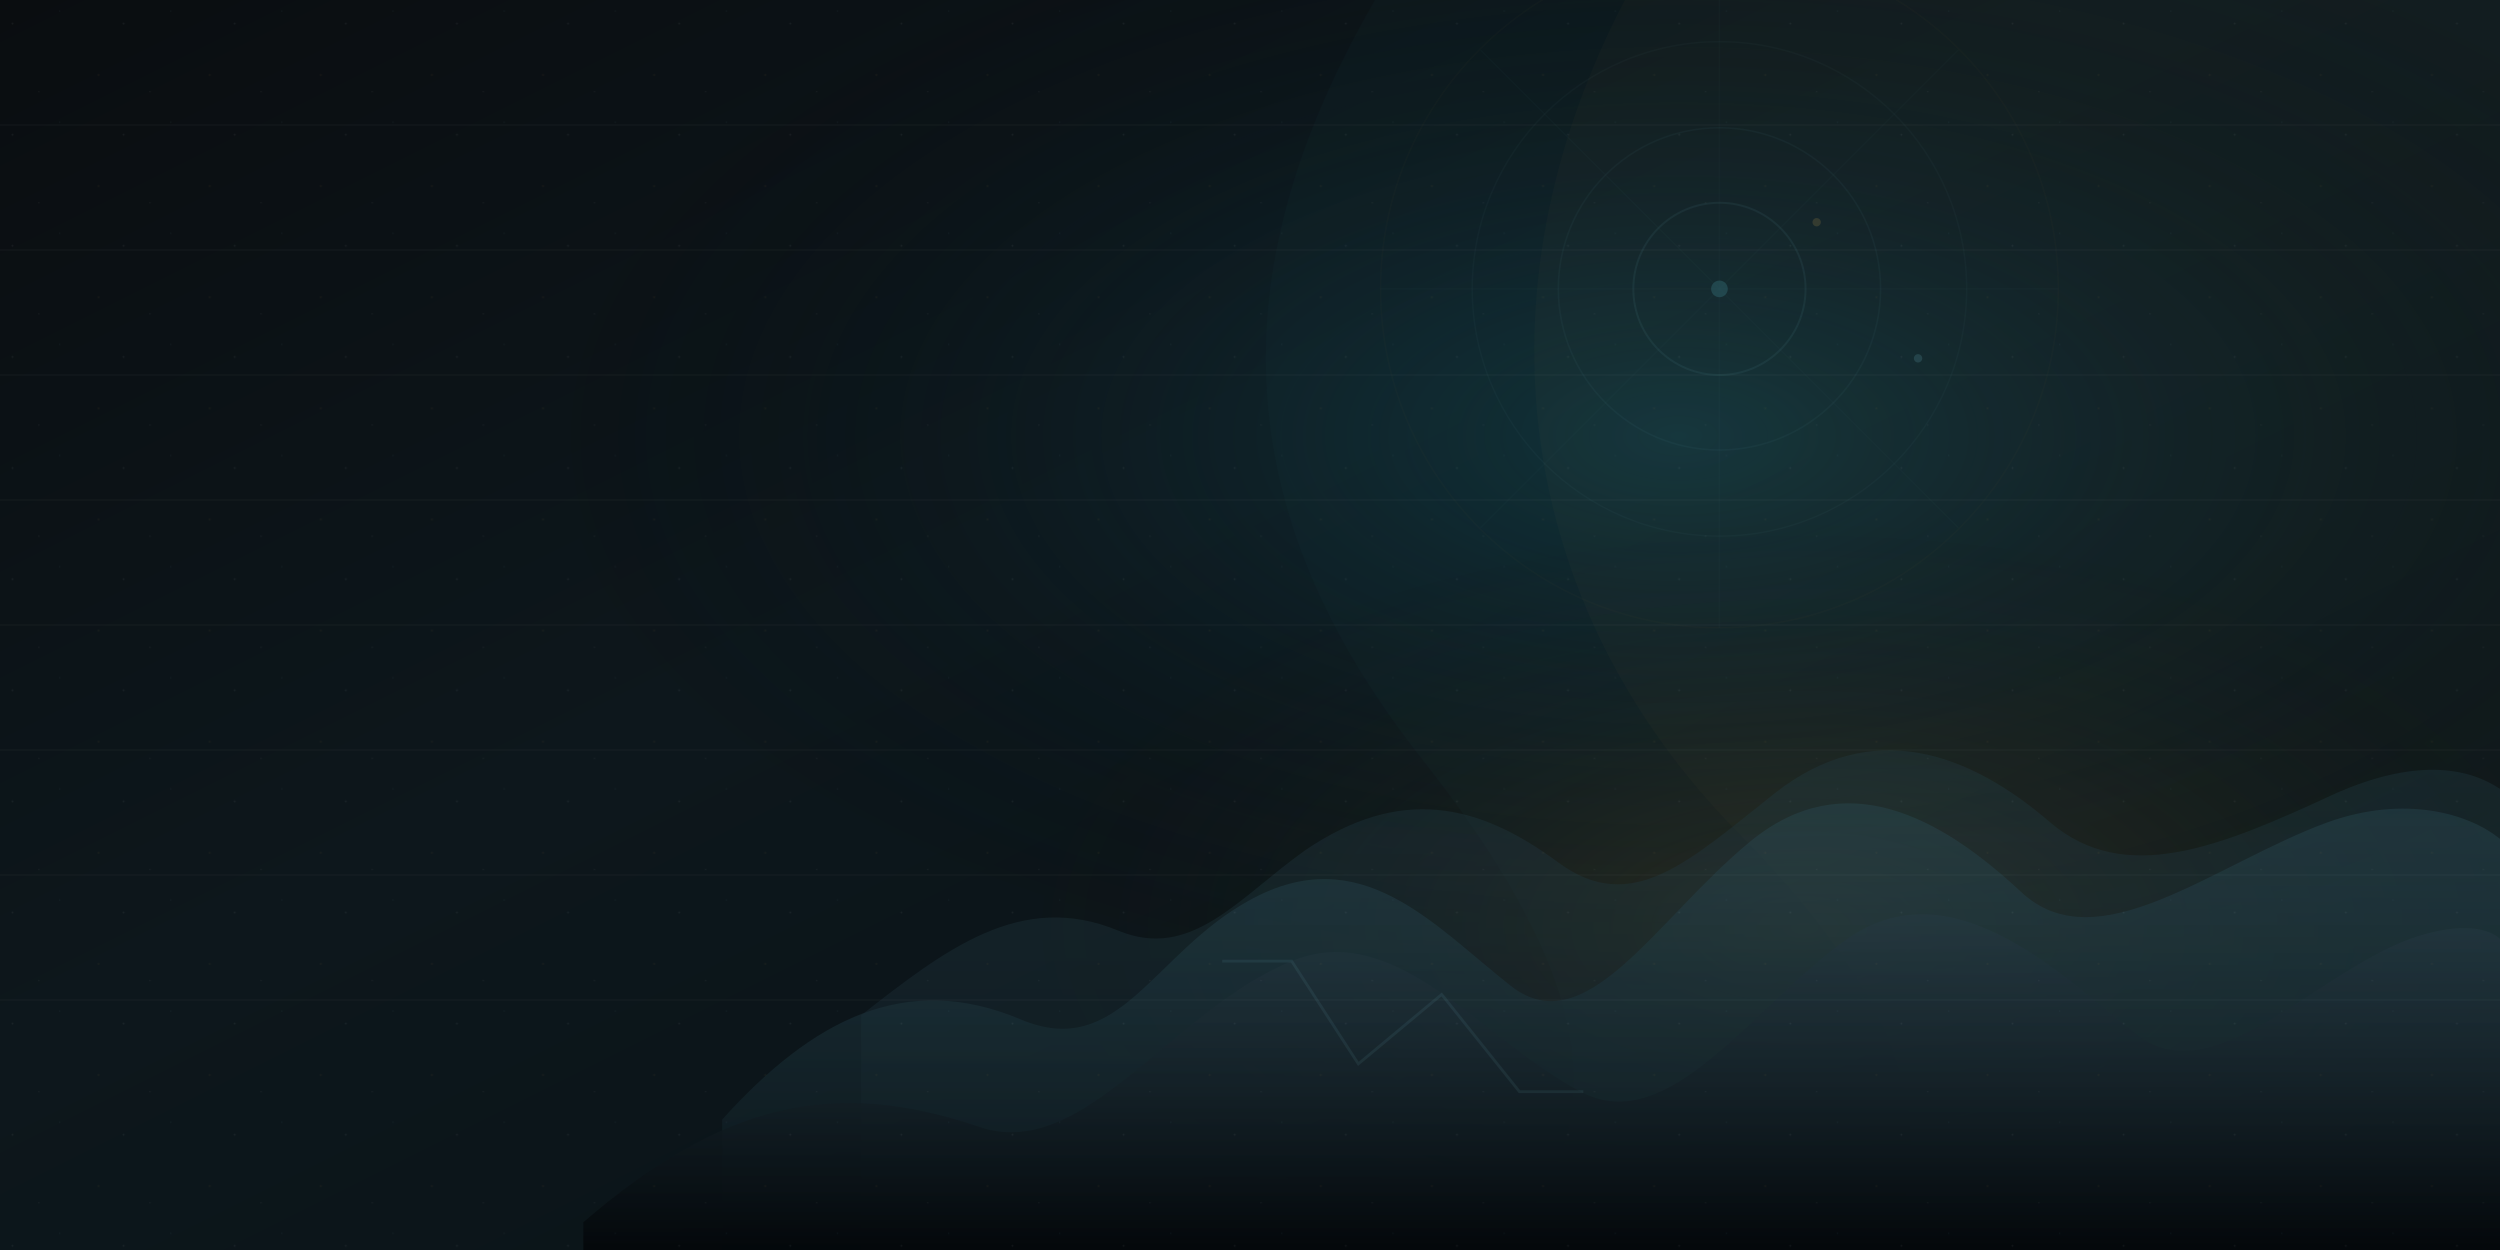
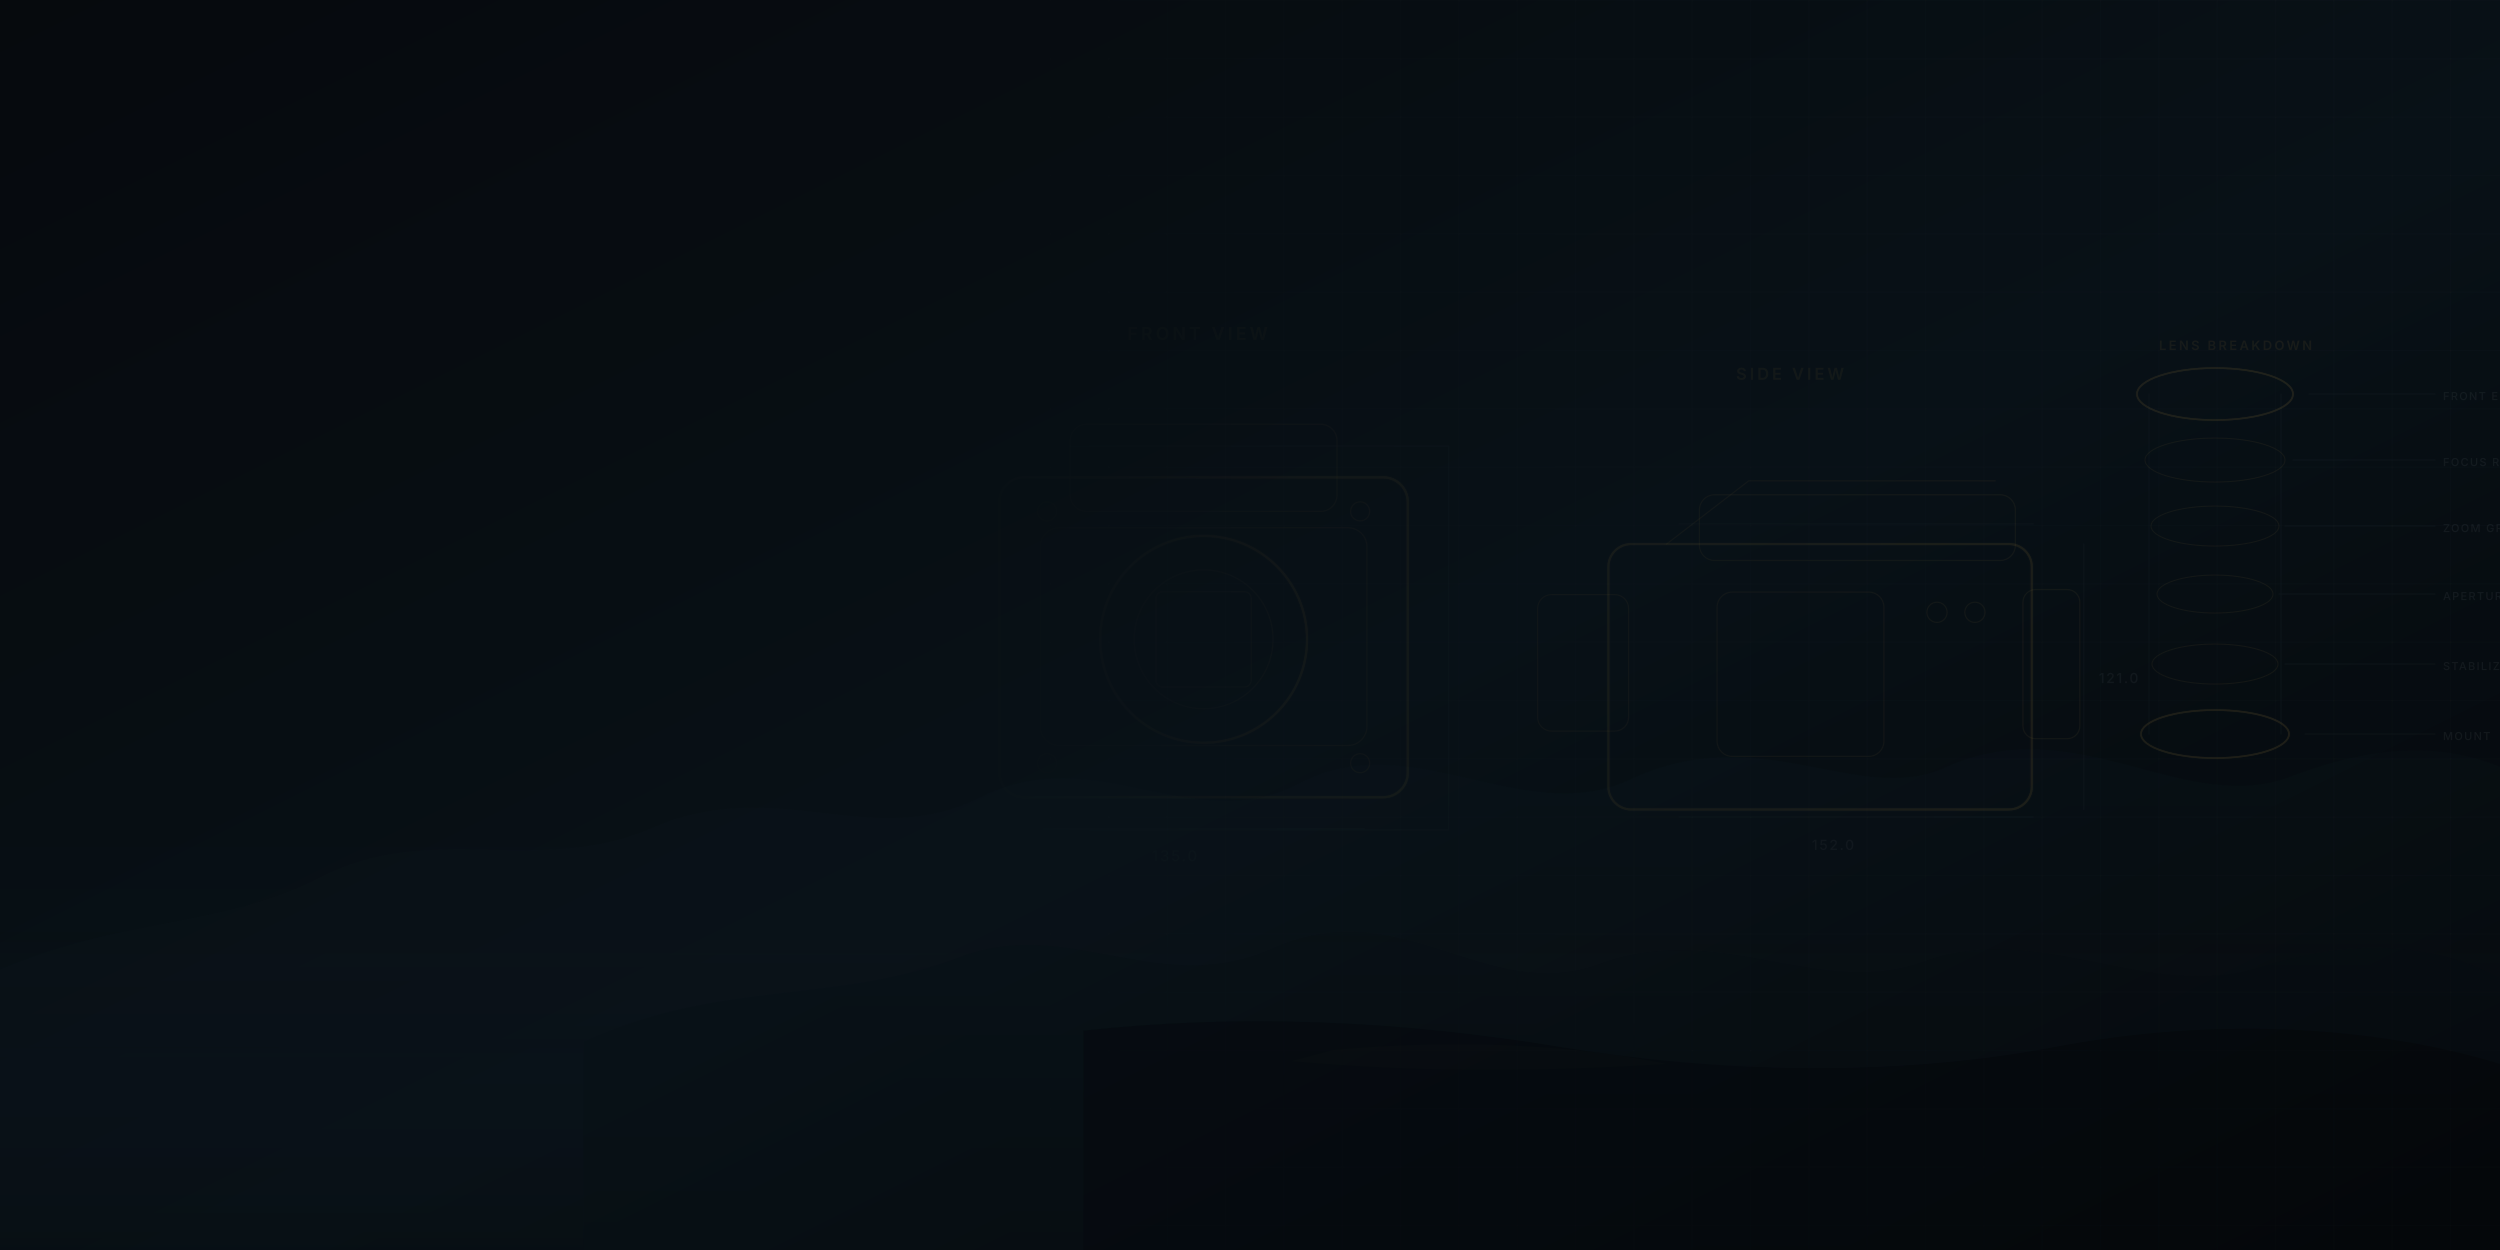
- <svg xmlns="http://www.w3.org/2000/svg" viewBox="0 0 1800 900" preserveAspectRatio="xMidYMid slice">
+ <svg xmlns="http://www.w3.org/2000/svg" viewBox="0 0 1800 900" preserveAspectRatio="xMidYMid slice" role="img" aria-label="Subtle technical cinema camera schematic over dark mountain atmosphere">
  <defs>
    <linearGradient id="sky" x1="0" y1="0" x2="1" y2="1">
-       <stop offset="0" stop-color="#0a0d10" />
-       <stop offset="0.42" stop-color="#0d171c" />
-       <stop offset="1" stop-color="#081014" />
+       <stop offset="0" stop-color="#070b0f" />
+       <stop offset="0.55" stop-color="#09131a" />
+       <stop offset="1" stop-color="#05080b" />
    </linearGradient>
-     <radialGradient id="cyanMist" cx="67%" cy="35%" r="46%">
-       <stop offset="0" stop-color="#144b57" stop-opacity="0.52" />
-       <stop offset="0.48" stop-color="#0f2d36" stop-opacity="0.25" />
-       <stop offset="1" stop-color="#000000" stop-opacity="0" />
-     </radialGradient>
-     <radialGradient id="ochreMist" cx="72%" cy="74%" r="34%">
-       <stop offset="0" stop-color="#d6ab4e" stop-opacity="0.16" />
-       <stop offset="1" stop-color="#000000" stop-opacity="0" />
-     </radialGradient>
-     <linearGradient id="ridgeFar" x1="0" x2="0" y1="0" y2="1">
-       <stop offset="0" stop-color="#24404a" stop-opacity="0.30" />
-       <stop offset="1" stop-color="#10181d" stop-opacity="0.62" />
+     <linearGradient id="fadeLeft" x1="0" y1="0" x2="1" y2="0">
+       <stop offset="0" stop-color="#000" stop-opacity="0" />
+       <stop offset="0.34" stop-color="#000" stop-opacity="0" />
+       <stop offset="0.53" stop-color="#fff" stop-opacity="0.38" />
+       <stop offset="1" stop-color="#fff" stop-opacity="1" />
    </linearGradient>
-     <linearGradient id="ridgeMid" x1="0" x2="0" y1="0" y2="1">
-       <stop offset="0" stop-color="#2b4d57" stop-opacity="0.38" />
-       <stop offset="1" stop-color="#081015" stop-opacity="0.82" />
+     <linearGradient id="terrainFade" x1="0" y1="0" x2="0" y2="1">
+       <stop offset="0" stop-color="#172833" stop-opacity="0" />
+       <stop offset="0.42" stop-color="#172833" stop-opacity="0.045" />
+       <stop offset="1" stop-color="#020507" stop-opacity="0.66" />
    </linearGradient>
-     <linearGradient id="ridgeNear" x1="0" x2="0" y1="0" y2="1">
-       <stop offset="0" stop-color="#253943" stop-opacity="0.54" />
-       <stop offset="1" stop-color="#03070a" stop-opacity="0.95" />
-     </linearGradient>
-     <pattern id="grain" width="80" height="80" patternUnits="userSpaceOnUse">
-       <circle cx="9" cy="17" r="0.7" fill="#cdd8dc" opacity="0.11" />
-       <circle cx="43" cy="8" r="0.5" fill="#7ecfd7" opacity="0.10" />
-       <circle cx="71" cy="54" r="0.8" fill="#d6ab4e" opacity="0.08" />
-       <circle cx="28" cy="66" r="0.55" fill="#fff" opacity="0.08" />
+     <mask id="mRight">
+       <rect width="1800" height="900" fill="url(#fadeLeft)" />
+     </mask>
+     <pattern id="grid" width="42" height="42" patternUnits="userSpaceOnUse">
+       <path d="M42 0H0V42" fill="none" stroke="#9ab5bf" stroke-opacity="0.038" stroke-width="1" />
+       <circle cx="0" cy="0" r="1" fill="#d6ab4e" opacity="0.045" />
    </pattern>
+     <filter id="softGlow" x="-30%" y="-30%" width="160%" height="160%">
+       <feGaussianBlur stdDeviation="0.75" result="blur" />
+       <feMerge>
+         <feMergeNode in="blur" />
+         <feMergeNode in="SourceGraphic" />
+       </feMerge>
+     </filter>
+     <style>
+       .gold{fill:none;stroke:#d6ab4e;stroke-width:1.55;stroke-linecap:round;stroke-linejoin:round;opacity:.155;filter:url(#softGlow)}
+       .gold-thin{fill:none;stroke:#d6ab4e;stroke-width:.95;stroke-linecap:round;stroke-linejoin:round;opacity:.092}
+       .ghost{fill:none;stroke:#9ab5bf;stroke-width:1;stroke-linecap:round;stroke-linejoin:round;opacity:.045}
+       .micro{font:600 13px Inter,Arial,sans-serif;letter-spacing:.18em;fill:#d6ab4e;opacity:.105}
+       .micro-dim{font:500 11px Inter,Arial,sans-serif;letter-spacing:.12em;fill:#c8d4d9;opacity:.075}
+     </style>
  </defs>
  <rect width="1800" height="900" fill="url(#sky)" />
-   <rect width="1800" height="900" fill="url(#cyanMist)" />
-   <rect width="1800" height="900" fill="url(#ochreMist)" />
-   <path d="M990 0 C880 190 880 365 1025 548 C1168 730 1150 822 1080 900 L1800 900 L1800 0 Z" fill="#1d5360" opacity="0.055" />
-   <path d="M1170 0 C1060 210 1090 436 1252 600 C1370 720 1398 810 1360 900 L1800 900 L1800 0 Z" fill="#d6ab4e" opacity="0.025" />
-   <g transform="translate(0 86)">
-     <path fill="url(#ridgeFar)" d="M620 645 C680 598 735 555 805 584 C858 606 892 560 940 526 C1008 480 1064 492 1122 535 C1175 574 1216 534 1278 485 C1348 430 1418 456 1476 506 C1530 552 1598 524 1680 486 C1738 460 1776 466 1800 482 L1800 814 L620 814 Z" />
-     <path fill="url(#ridgeMid)" d="M520 720 C585 648 652 613 735 648 C806 678 830 600 900 562 C980 518 1032 580 1088 624 C1142 666 1192 576 1260 520 C1328 464 1397 502 1455 556 C1510 608 1594 536 1676 506 C1732 486 1778 500 1800 518 L1800 814 L520 814 Z" />
-     <path fill="url(#ridgeNear)" d="M420 794 C520 708 600 690 704 725 C780 752 842 642 930 606 C1005 575 1066 662 1138 700 C1202 734 1262 638 1330 590 C1408 535 1490 622 1540 660 C1594 700 1666 616 1735 590 C1775 576 1794 584 1800 590 L1800 814 L420 814 Z" />
-     <path d="M880 606 L930 606 L978 680 L1038 630 L1094 700 L1140 700" stroke="#8feaf4" stroke-opacity="0.07" stroke-width="2" fill="none" />
+   <rect width="1800" height="900" fill="url(#grid)" mask="url(#mRight)" opacity="0.56" />
+   <g opacity="0.42">
+     <rect y="500" width="1800" height="400" fill="url(#terrainFade)" />
+     <path d="M0 698 C90 660 160 668 230 632 C310 590 388 632 470 596 C560 557 628 614 706 574 C790 532 858 604 936 564 C1015 522 1096 596 1172 562 C1268 516 1338 582 1402 552 C1496 510 1575 590 1652 558 C1714 535 1760 536 1800 552 L1800 900 L0 900 Z" fill="#10212b" opacity=".24" />
+     <path d="M420 750 C522 704 602 724 694 688 C772 660 836 720 918 682 C1010 642 1070 724 1152 694 C1238 662 1310 720 1386 692 C1468 662 1547 722 1628 696 C1698 674 1754 680 1800 704 L1800 900 L420 900 Z" fill="#081016" opacity=".55" />
+     <path d="M780 742 C890 730 1005 734 1125 754 C1234 772 1362 776 1478 754 C1592 732 1708 738 1800 766 L1800 900 L780 900 Z" fill="#030609" opacity=".72" />
+     <path d="M960 756 C1050 748 1130 752 1200 766 C1104 772 1020 772 930 764 Z" fill="#d6ab4e" opacity=".024" />
  </g>
-   <g transform="translate(1238 208)" opacity="0.36">
-     <circle r="62" fill="none" stroke="#8feaf4" stroke-opacity="0.16" stroke-width="1.4" />
-     <circle r="116" fill="none" stroke="#8feaf4" stroke-opacity="0.10" stroke-width="1.1" />
-     <circle r="178" fill="none" stroke="#8feaf4" stroke-opacity="0.075" stroke-width="1" />
-     <circle r="244" fill="none" stroke="#d6ab4e" stroke-opacity="0.055" stroke-width="1" />
-     <path d="M-244 0H244M0-244V244" stroke="#8feaf4" stroke-opacity="0.045" stroke-width="1" />
-     <path d="M-172 -172L172 172M172 -172L-172 172" stroke="#8feaf4" stroke-opacity="0.035" stroke-width="1" />
-     <circle r="6" fill="#5fd4e5" opacity="0.45" />
-     <circle cx="70" cy="-48" r="3" fill="#d6ab4e" opacity="0.45" />
-     <circle cx="143" cy="50" r="3" fill="#8feaf4" opacity="0.36" />
+   <g mask="url(#mRight)">
+     <g transform="translate(700 280) scale(.98)">
+       <text x="114" y="-36" class="micro">FRONT VIEW</text>
+       <rect x="20" y="65" width="300" height="235" rx="18" class="gold" />
+       <rect x="72" y="26" width="196" height="64" rx="12" class="gold-thin" />
+       <rect x="50" y="102" width="240" height="160" rx="14" class="gold-thin" />
+       <circle cx="170" cy="184" r="76" class="gold" />
+       <circle cx="170" cy="184" r="51" class="gold-thin" />
+       <rect x="135" y="149" width="70" height="70" rx="5" class="gold-thin" />
+       <circle cx="55" cy="90" r="7" class="gold-thin" />
+       <circle cx="285" cy="90" r="7" class="gold-thin" />
+       <circle cx="55" cy="275" r="7" class="gold-thin" />
+       <circle cx="285" cy="275" r="7" class="gold-thin" />
+       <path d="M-18 42H350M-18 324H350M-12 42V324M350 42V324" class="ghost" />
+       <path d="M52 323H288" class="ghost" />
+       <text x="132" y="347" class="micro-dim">135.0</text>
+     </g>
+     <g transform="translate(1118 308) scale(.91)">
+       <text x="145" y="-38" class="micro">SIDE VIEW</text>
+       <rect x="44" y="92" width="335" height="210" rx="18" class="gold" />
+       <rect x="116" y="53" width="250" height="52" rx="12" class="gold-thin" />
+       <path d="M90 92 L155 42 H350" class="gold-thin" />
+       <rect x="-12" y="132" width="72" height="108" rx="11" class="gold-thin" />
+       <rect x="372" y="128" width="45" height="118" rx="10" class="gold-thin" />
+       <rect x="130" y="130" width="132" height="130" rx="12" class="gold-thin" />
+       <circle cx="304" cy="146" r="8" class="gold-thin" />
+       <circle cx="334" cy="146" r="8" class="gold-thin" />
+       <path d="M100 308H380M100 76H380M420 92V302" class="ghost" />
+       <text x="205" y="334" class="micro-dim">152.0</text>
+       <text x="432" y="202" class="micro-dim">121.0</text>
+     </g>
+     <g transform="translate(1530 265) scale(.72)">
+       <text x="34" y="-18" class="micro">LENS BREAKDOWN</text>
+       <ellipse cx="90" cy="26" rx="78" ry="26" class="gold" />
+       <ellipse cx="90" cy="92" rx="70" ry="22" class="gold-thin" />
+       <ellipse cx="90" cy="158" rx="64" ry="20" class="gold-thin" />
+       <ellipse cx="90" cy="226" rx="58" ry="19" class="gold-thin" />
+       <ellipse cx="90" cy="296" rx="63" ry="20" class="gold-thin" />
+       <ellipse cx="90" cy="366" rx="74" ry="24" class="gold" />
+       <path d="M24 26V366M156 26V366" class="ghost" />
+       <path d="M184 26H310M168 92H310M160 158H310M154 226H310M160 296H310M180 366H310" class="ghost" />
+       <text x="318" y="32" class="micro-dim">FRONT ELEMENT</text>
+       <text x="318" y="98" class="micro-dim">FOCUS RING</text>
+       <text x="318" y="164" class="micro-dim">ZOOM GROUP</text>
+       <text x="318" y="232" class="micro-dim">APERTURE</text>
+       <text x="318" y="302" class="micro-dim">STABILIZER</text>
+       <text x="318" y="372" class="micro-dim">MOUNT</text>
+     </g>
  </g>
-   <rect width="1800" height="900" fill="url(#grain)" opacity="0.55" />
-   <g opacity="0.035">
-     <path d="M0 90H1800M0 180H1800M0 270H1800M0 360H1800M0 450H1800M0 540H1800M0 630H1800M0 720H1800" stroke="#d9e5e8" />
-   </g>
+   <rect width="1800" height="900" fill="#000" opacity="0.13" />
</svg>
